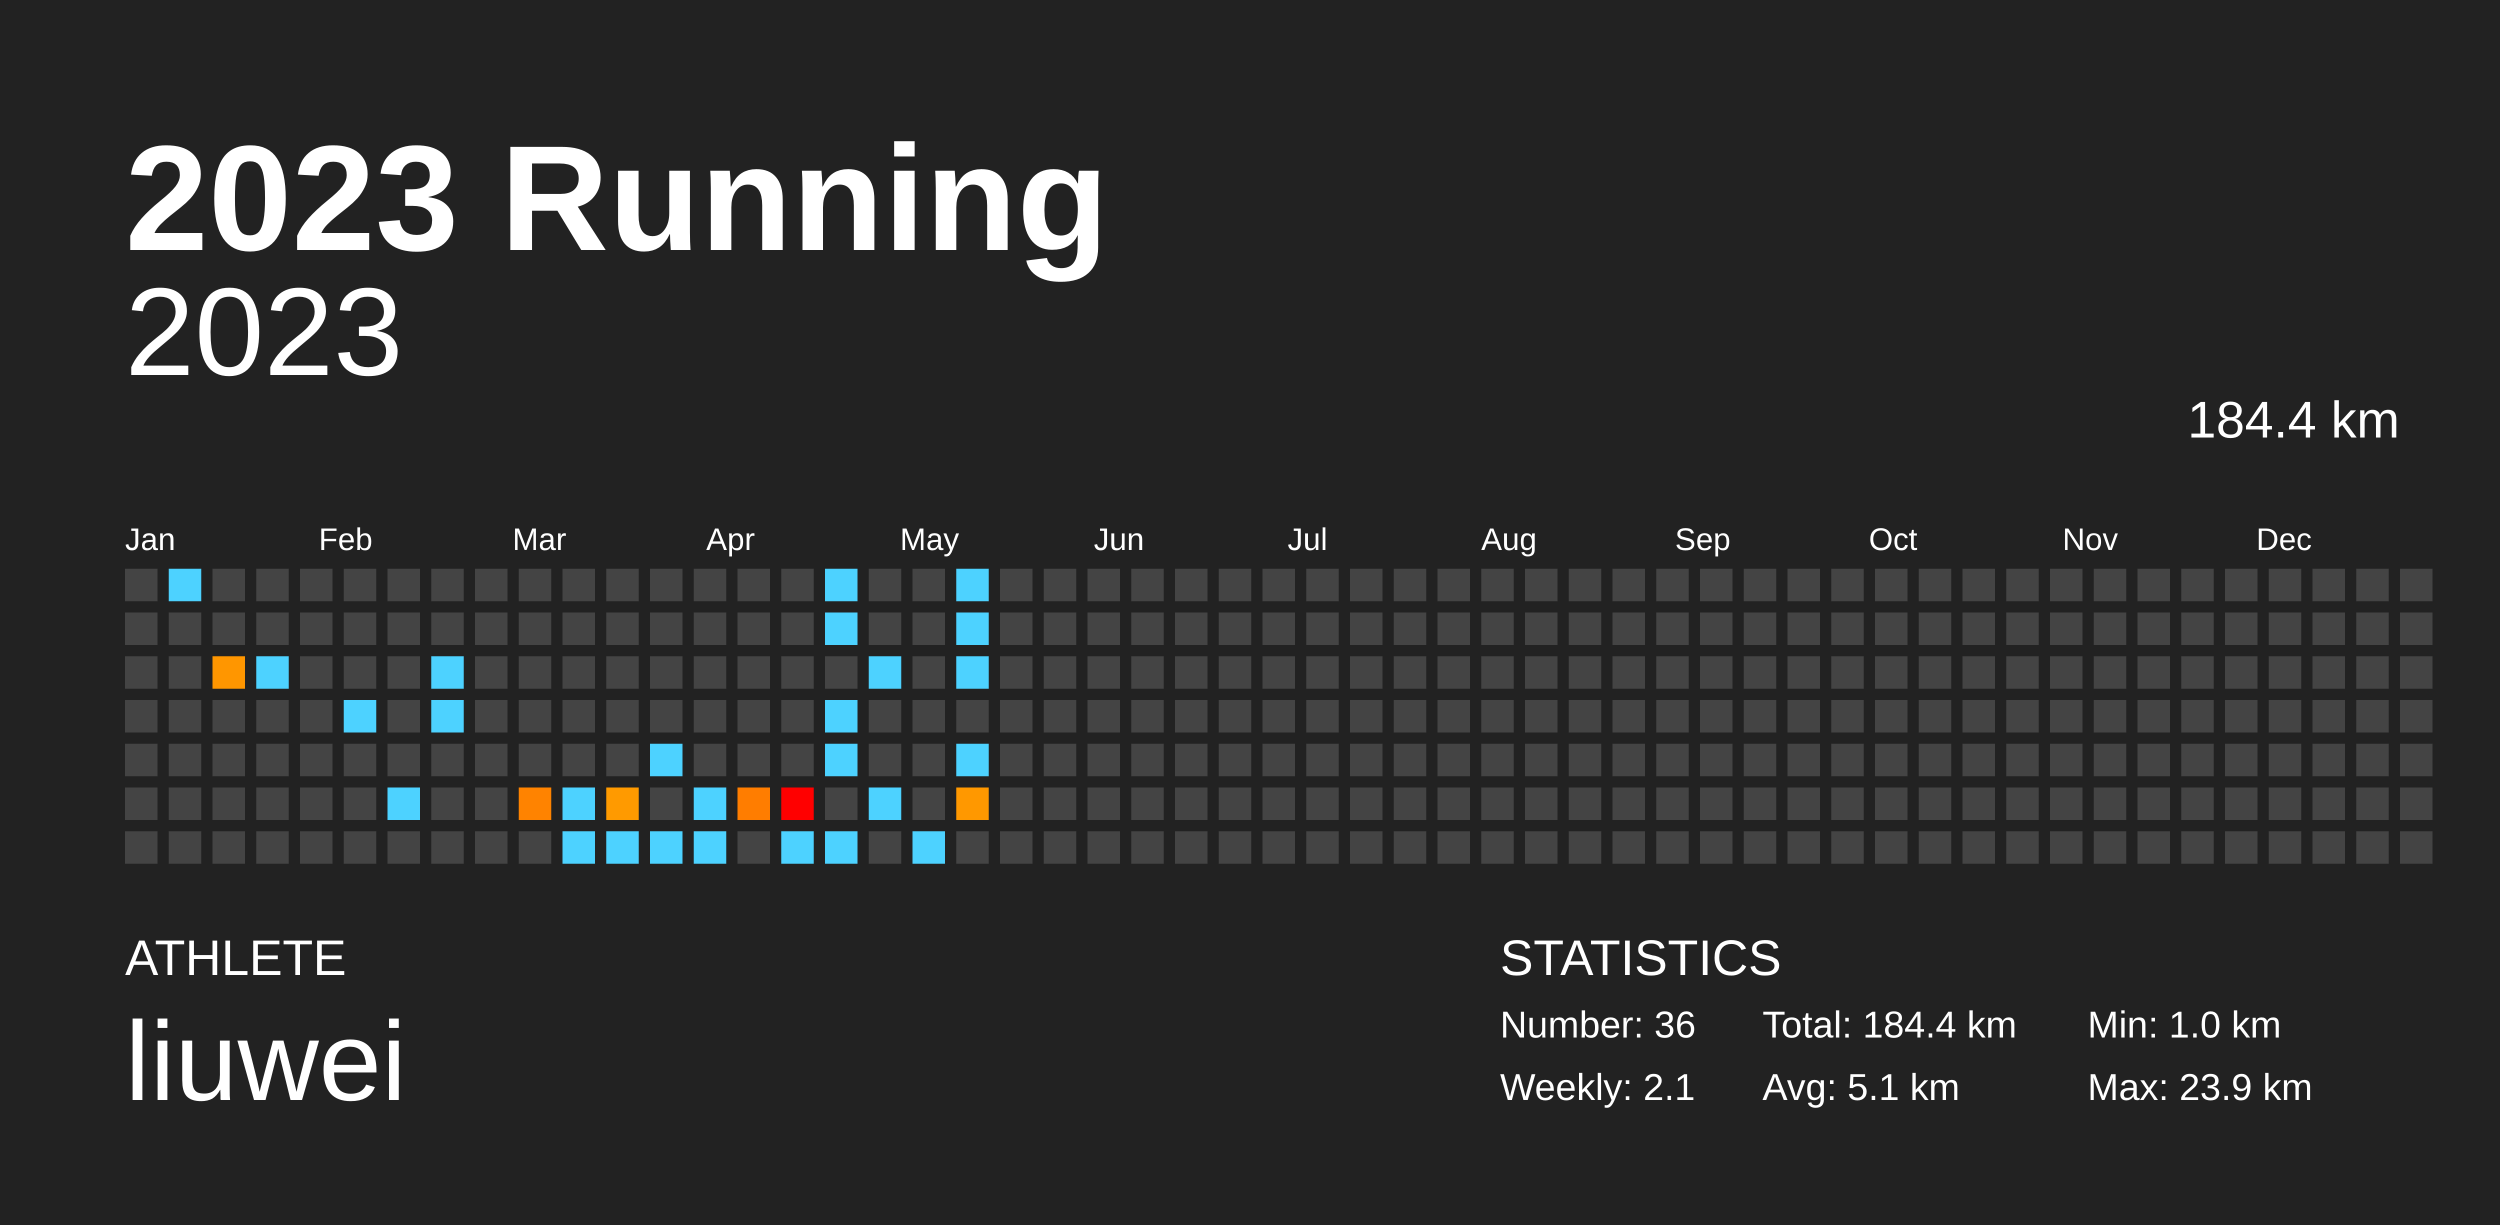
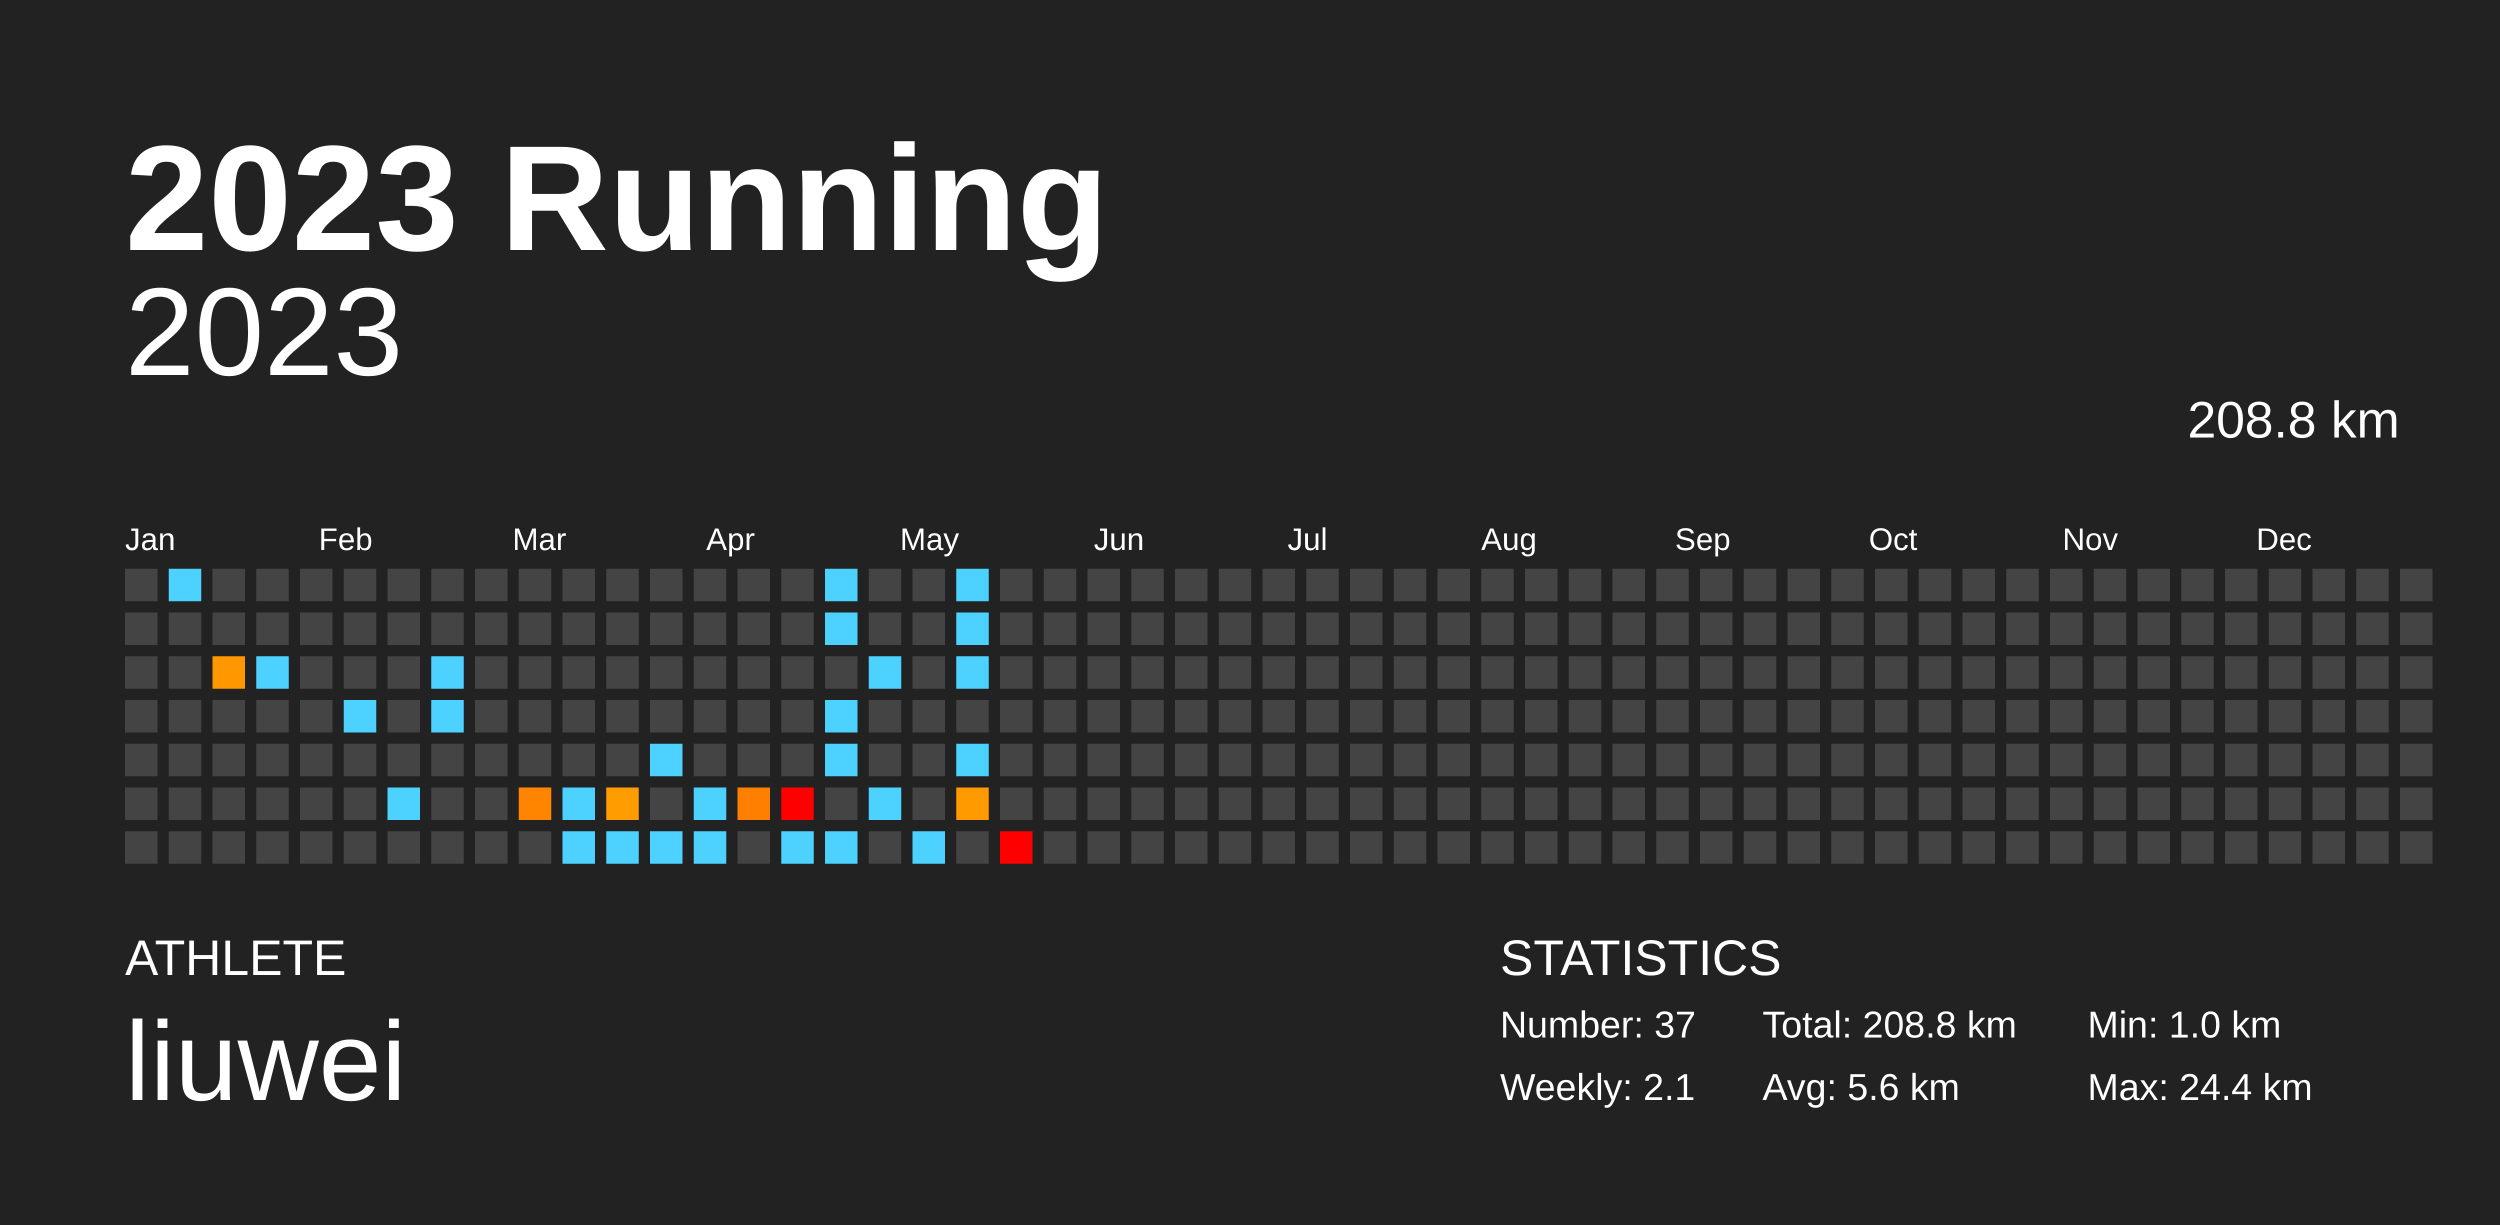
<svg xmlns="http://www.w3.org/2000/svg" baseProfile="full" height="98mm" version="1.1" viewBox="0,0,200,98" width="200mm">
  <defs />
  <rect fill="#222222" height="98" width="200" x="0" y="0" />
  <text fill="#FFFFFF" style="font-size:12px; font-family:Arial; font-weight:bold;" x="10" y="20">2023 Running</text>
  <text fill="#FFFFFF" style="font-size:4px; font-family:Arial" x="10" y="78">ATHLETE</text>
  <text fill="#FFFFFF" style="font-size:9px; font-family:Arial" x="10" y="88">liuwei</text>
  <text fill="#FFFFFF" style="font-size:4px; font-family:Arial" x="120" y="78">STATISTICS</text>
-   <text fill="#FFFFFF" style="font-size:3px; font-family:Arial" x="120" y="83">Number: 36</text>
+   <text fill="#FFFFFF" style="font-size:3px; font-family:Arial" x="120" y="83">Number: 37</text>
  <text fill="#FFFFFF" style="font-size:3px; font-family:Arial" x="120" y="88">Weekly: 2.1</text>
-   <text fill="#FFFFFF" style="font-size:3px; font-family:Arial" x="141" y="83">Total: 184.4 km</text>
-   <text fill="#FFFFFF" style="font-size:3px; font-family:Arial" x="141" y="88">Avg: 5.1 km</text>
+   <text fill="#FFFFFF" style="font-size:3px; font-family:Arial" x="141" y="83">Total: 208.8 km</text>
+   <text fill="#FFFFFF" style="font-size:3px; font-family:Arial" x="141" y="88">Avg: 5.6 km</text>
  <text fill="#FFFFFF" style="font-size:3px; font-family:Arial" x="167" y="83">Min: 1.0 km</text>
-   <text fill="#FFFFFF" style="font-size:3px; font-family:Arial" x="167" y="88">Max: 23.9 km</text>
+   <text fill="#FFFFFF" style="font-size:3px; font-family:Arial" x="167" y="88">Max: 24.4 km</text>
  <text alignment-baseline="hanging" fill="#FFFFFF" style="font-size:10.0px; font-family:Arial;" x="10" y="30">2023</text>
-   <text alignment-baseline="hanging" fill="#FFFFFF" style="font-size:4.125px; font-family:Arial;" x="175" y="35">184.4 km</text>
+   <text alignment-baseline="hanging" fill="#FFFFFF" style="font-size:4.125px; font-family:Arial;" x="175" y="35">208.8 km</text>
  <text fill="#FFFFFF" style="font-size:2.5px; font-family:Arial" x="10.0" y="44">Jan</text>
  <text fill="#FFFFFF" style="font-size:2.5px; font-family:Arial" x="25.5" y="44">Feb</text>
  <text fill="#FFFFFF" style="font-size:2.5px; font-family:Arial" x="41.0" y="44">Mar</text>
  <text fill="#FFFFFF" style="font-size:2.5px; font-family:Arial" x="56.5" y="44">Apr</text>
  <text fill="#FFFFFF" style="font-size:2.5px; font-family:Arial" x="72.0" y="44">May</text>
  <text fill="#FFFFFF" style="font-size:2.5px; font-family:Arial" x="87.5" y="44">Jun</text>
  <text fill="#FFFFFF" style="font-size:2.5px; font-family:Arial" x="103.0" y="44">Jul</text>
  <text fill="#FFFFFF" style="font-size:2.5px; font-family:Arial" x="118.5" y="44">Aug</text>
  <text fill="#FFFFFF" style="font-size:2.5px; font-family:Arial" x="134.0" y="44">Sep</text>
  <text fill="#FFFFFF" style="font-size:2.5px; font-family:Arial" x="149.5" y="44">Oct</text>
  <text fill="#FFFFFF" style="font-size:2.5px; font-family:Arial" x="165.0" y="44">Nov</text>
  <text fill="#FFFFFF" style="font-size:2.5px; font-family:Arial" x="180.5" y="44">Dec</text>
  <rect fill="#444444" height="2.6" width="2.6" x="10.0" y="45.5" />
  <rect fill="#444444" height="2.6" width="2.6" x="10.0" y="49.0" />
  <rect fill="#444444" height="2.6" width="2.6" x="10.0" y="52.5" />
  <rect fill="#444444" height="2.6" width="2.6" x="10.0" y="56.0" />
  <rect fill="#444444" height="2.6" width="2.6" x="10.0" y="59.5" />
  <rect fill="#444444" height="2.6" width="2.6" x="10.0" y="63.0" />
  <rect fill="#444444" height="2.6" width="2.6" x="10.0" y="66.5" />
  <rect fill="#4dd2ff" height="2.6" width="2.6" x="13.5" y="45.5" />
  <rect fill="#444444" height="2.6" width="2.6" x="13.5" y="49.0" />
  <rect fill="#444444" height="2.6" width="2.6" x="13.5" y="52.5" />
  <rect fill="#444444" height="2.6" width="2.6" x="13.5" y="56.0" />
  <rect fill="#444444" height="2.6" width="2.6" x="13.5" y="59.5" />
  <rect fill="#444444" height="2.6" width="2.6" x="13.5" y="63.0" />
  <rect fill="#444444" height="2.6" width="2.6" x="13.5" y="66.5" />
  <rect fill="#444444" height="2.6" width="2.6" x="17.0" y="45.5" />
  <rect fill="#444444" height="2.6" width="2.6" x="17.0" y="49.0" />
-   <rect fill="#ff9600" height="2.6" width="2.6" x="17.0" y="52.5" />
+   <rect fill="#ff9800" height="2.6" width="2.6" x="17.0" y="52.5" />
  <rect fill="#444444" height="2.6" width="2.6" x="17.0" y="56.0" />
  <rect fill="#444444" height="2.6" width="2.6" x="17.0" y="59.5" />
  <rect fill="#444444" height="2.6" width="2.6" x="17.0" y="63.0" />
  <rect fill="#444444" height="2.6" width="2.6" x="17.0" y="66.5" />
  <rect fill="#444444" height="2.6" width="2.6" x="20.5" y="45.5" />
  <rect fill="#444444" height="2.6" width="2.6" x="20.5" y="49.0" />
  <rect fill="#4dd2ff" height="2.6" width="2.6" x="20.5" y="52.5" />
  <rect fill="#444444" height="2.6" width="2.6" x="20.5" y="56.0" />
  <rect fill="#444444" height="2.6" width="2.6" x="20.5" y="59.5" />
  <rect fill="#444444" height="2.6" width="2.6" x="20.5" y="63.0" />
  <rect fill="#444444" height="2.6" width="2.6" x="20.5" y="66.5" />
  <rect fill="#444444" height="2.6" width="2.6" x="24.0" y="45.5" />
  <rect fill="#444444" height="2.6" width="2.6" x="24.0" y="49.0" />
  <rect fill="#444444" height="2.6" width="2.6" x="24.0" y="52.5" />
  <rect fill="#444444" height="2.6" width="2.6" x="24.0" y="56.0" />
  <rect fill="#444444" height="2.6" width="2.6" x="24.0" y="59.5" />
  <rect fill="#444444" height="2.6" width="2.6" x="24.0" y="63.0" />
  <rect fill="#444444" height="2.6" width="2.6" x="24.0" y="66.5" />
  <rect fill="#444444" height="2.6" width="2.6" x="27.5" y="45.5" />
  <rect fill="#444444" height="2.6" width="2.6" x="27.5" y="49.0" />
  <rect fill="#444444" height="2.6" width="2.6" x="27.5" y="52.5" />
  <rect fill="#4dd2ff" height="2.6" width="2.6" x="27.5" y="56.0" />
  <rect fill="#444444" height="2.6" width="2.6" x="27.5" y="59.5" />
  <rect fill="#444444" height="2.6" width="2.6" x="27.5" y="63.0" />
  <rect fill="#444444" height="2.6" width="2.6" x="27.5" y="66.5" />
  <rect fill="#444444" height="2.6" width="2.6" x="31.0" y="45.5" />
  <rect fill="#444444" height="2.6" width="2.6" x="31.0" y="49.0" />
  <rect fill="#444444" height="2.6" width="2.6" x="31.0" y="52.5" />
  <rect fill="#444444" height="2.6" width="2.6" x="31.0" y="56.0" />
  <rect fill="#444444" height="2.6" width="2.6" x="31.0" y="59.5" />
  <rect fill="#4dd2ff" height="2.6" width="2.6" x="31.0" y="63.0" />
  <rect fill="#444444" height="2.6" width="2.6" x="31.0" y="66.5" />
  <rect fill="#444444" height="2.6" width="2.6" x="34.5" y="45.5" />
  <rect fill="#444444" height="2.6" width="2.6" x="34.5" y="49.0" />
  <rect fill="#4dd2ff" height="2.6" width="2.6" x="34.5" y="52.5" />
  <rect fill="#4dd2ff" height="2.6" width="2.6" x="34.5" y="56.0" />
  <rect fill="#444444" height="2.6" width="2.6" x="34.5" y="59.5" />
  <rect fill="#444444" height="2.6" width="2.6" x="34.5" y="63.0" />
  <rect fill="#444444" height="2.6" width="2.6" x="34.5" y="66.5" />
  <rect fill="#444444" height="2.6" width="2.6" x="38.0" y="45.5" />
  <rect fill="#444444" height="2.6" width="2.6" x="38.0" y="49.0" />
  <rect fill="#444444" height="2.6" width="2.6" x="38.0" y="52.5" />
  <rect fill="#444444" height="2.6" width="2.6" x="38.0" y="56.0" />
  <rect fill="#444444" height="2.6" width="2.6" x="38.0" y="59.5" />
  <rect fill="#444444" height="2.6" width="2.6" x="38.0" y="63.0" />
  <rect fill="#444444" height="2.6" width="2.6" x="38.0" y="66.5" />
  <rect fill="#444444" height="2.6" width="2.6" x="41.5" y="45.5" />
  <rect fill="#444444" height="2.6" width="2.6" x="41.5" y="49.0" />
  <rect fill="#444444" height="2.6" width="2.6" x="41.5" y="52.5" />
  <rect fill="#444444" height="2.6" width="2.6" x="41.5" y="56.0" />
  <rect fill="#444444" height="2.6" width="2.6" x="41.5" y="59.5" />
-   <rect fill="#ff8300" height="2.6" width="2.6" x="41.5" y="63.0" />
+   <rect fill="#ff8500" height="2.6" width="2.6" x="41.5" y="63.0" />
  <rect fill="#444444" height="2.6" width="2.6" x="41.5" y="66.5" />
  <rect fill="#444444" height="2.6" width="2.6" x="45.0" y="45.5" />
  <rect fill="#444444" height="2.6" width="2.6" x="45.0" y="49.0" />
  <rect fill="#444444" height="2.6" width="2.6" x="45.0" y="52.5" />
  <rect fill="#444444" height="2.6" width="2.6" x="45.0" y="56.0" />
  <rect fill="#444444" height="2.6" width="2.6" x="45.0" y="59.5" />
  <rect fill="#4dd2ff" height="2.6" width="2.6" x="45.0" y="63.0" />
  <rect fill="#4dd2ff" height="2.6" width="2.6" x="45.0" y="66.5" />
  <rect fill="#444444" height="2.6" width="2.6" x="48.5" y="45.5" />
  <rect fill="#444444" height="2.6" width="2.6" x="48.5" y="49.0" />
  <rect fill="#444444" height="2.6" width="2.6" x="48.5" y="52.5" />
  <rect fill="#444444" height="2.6" width="2.6" x="48.5" y="56.0" />
  <rect fill="#444444" height="2.6" width="2.6" x="48.5" y="59.5" />
-   <rect fill="#ff9a00" height="2.6" width="2.6" x="48.5" y="63.0" />
+   <rect fill="#ff9c00" height="2.6" width="2.6" x="48.5" y="63.0" />
  <rect fill="#4dd2ff" height="2.6" width="2.6" x="48.5" y="66.5" />
  <rect fill="#444444" height="2.6" width="2.6" x="52.0" y="45.5" />
  <rect fill="#444444" height="2.6" width="2.6" x="52.0" y="49.0" />
  <rect fill="#444444" height="2.6" width="2.6" x="52.0" y="52.5" />
  <rect fill="#444444" height="2.6" width="2.6" x="52.0" y="56.0" />
  <rect fill="#4dd2ff" height="2.6" width="2.6" x="52.0" y="59.5" />
  <rect fill="#444444" height="2.6" width="2.6" x="52.0" y="63.0" />
  <rect fill="#4dd2ff" height="2.6" width="2.6" x="52.0" y="66.5" />
  <rect fill="#444444" height="2.6" width="2.6" x="55.5" y="45.5" />
  <rect fill="#444444" height="2.6" width="2.6" x="55.5" y="49.0" />
  <rect fill="#444444" height="2.6" width="2.6" x="55.5" y="52.5" />
  <rect fill="#444444" height="2.6" width="2.6" x="55.5" y="56.0" />
  <rect fill="#444444" height="2.6" width="2.6" x="55.5" y="59.5" />
  <rect fill="#4dd2ff" height="2.6" width="2.6" x="55.5" y="63.0" />
  <rect fill="#4dd2ff" height="2.6" width="2.6" x="55.5" y="66.5" />
  <rect fill="#444444" height="2.6" width="2.6" x="59.0" y="45.5" />
  <rect fill="#444444" height="2.6" width="2.6" x="59.0" y="49.0" />
  <rect fill="#444444" height="2.6" width="2.6" x="59.0" y="52.5" />
  <rect fill="#444444" height="2.6" width="2.6" x="59.0" y="56.0" />
  <rect fill="#444444" height="2.6" width="2.6" x="59.0" y="59.5" />
-   <rect fill="#ff7d00" height="2.6" width="2.6" x="59.0" y="63.0" />
+   <rect fill="#ff7f00" height="2.6" width="2.6" x="59.0" y="63.0" />
  <rect fill="#444444" height="2.6" width="2.6" x="59.0" y="66.5" />
  <rect fill="#444444" height="2.6" width="2.6" x="62.5" y="45.5" />
  <rect fill="#444444" height="2.6" width="2.6" x="62.5" y="49.0" />
  <rect fill="#444444" height="2.6" width="2.6" x="62.5" y="52.5" />
  <rect fill="#444444" height="2.6" width="2.6" x="62.5" y="56.0" />
  <rect fill="#444444" height="2.6" width="2.6" x="62.5" y="59.5" />
  <rect fill="red" height="2.6" width="2.6" x="62.5" y="63.0" />
  <rect fill="#4dd2ff" height="2.6" width="2.6" x="62.5" y="66.5" />
  <rect fill="#4dd2ff" height="2.6" width="2.6" x="66.0" y="45.5" />
  <rect fill="#4dd2ff" height="2.6" width="2.6" x="66.0" y="49.0" />
  <rect fill="#444444" height="2.6" width="2.6" x="66.0" y="52.5" />
  <rect fill="#4dd2ff" height="2.6" width="2.6" x="66.0" y="56.0" />
  <rect fill="#4dd2ff" height="2.6" width="2.6" x="66.0" y="59.5" />
  <rect fill="#444444" height="2.6" width="2.6" x="66.0" y="63.0" />
  <rect fill="#4dd2ff" height="2.6" width="2.6" x="66.0" y="66.5" />
  <rect fill="#444444" height="2.6" width="2.6" x="69.5" y="45.5" />
  <rect fill="#444444" height="2.6" width="2.6" x="69.5" y="49.0" />
  <rect fill="#4dd2ff" height="2.6" width="2.6" x="69.5" y="52.5" />
  <rect fill="#444444" height="2.6" width="2.6" x="69.5" y="56.0" />
  <rect fill="#444444" height="2.6" width="2.6" x="69.5" y="59.5" />
  <rect fill="#4dd2ff" height="2.6" width="2.6" x="69.5" y="63.0" />
  <rect fill="#444444" height="2.6" width="2.6" x="69.5" y="66.5" />
  <rect fill="#444444" height="2.6" width="2.6" x="73.0" y="45.5" />
  <rect fill="#444444" height="2.6" width="2.6" x="73.0" y="49.0" />
  <rect fill="#444444" height="2.6" width="2.6" x="73.0" y="52.5" />
  <rect fill="#444444" height="2.6" width="2.6" x="73.0" y="56.0" />
  <rect fill="#444444" height="2.6" width="2.6" x="73.0" y="59.5" />
  <rect fill="#444444" height="2.6" width="2.6" x="73.0" y="63.0" />
  <rect fill="#4dd2ff" height="2.6" width="2.6" x="73.0" y="66.5" />
  <rect fill="#4dd2ff" height="2.6" width="2.6" x="76.5" y="45.5" />
  <rect fill="#4dd2ff" height="2.6" width="2.6" x="76.5" y="49.0" />
  <rect fill="#4dd2ff" height="2.6" width="2.6" x="76.5" y="52.5" />
  <rect fill="#444444" height="2.6" width="2.6" x="76.5" y="56.0" />
  <rect fill="#4dd2ff" height="2.6" width="2.6" x="76.5" y="59.5" />
-   <rect fill="#ff9800" height="2.6" width="2.6" x="76.5" y="63.0" />
+   <rect fill="#ff9a00" height="2.6" width="2.6" x="76.5" y="63.0" />
  <rect fill="#444444" height="2.6" width="2.6" x="76.5" y="66.5" />
  <rect fill="#444444" height="2.6" width="2.6" x="80.0" y="45.5" />
  <rect fill="#444444" height="2.6" width="2.6" x="80.0" y="49.0" />
  <rect fill="#444444" height="2.6" width="2.6" x="80.0" y="52.5" />
  <rect fill="#444444" height="2.6" width="2.6" x="80.0" y="56.0" />
  <rect fill="#444444" height="2.6" width="2.6" x="80.0" y="59.5" />
  <rect fill="#444444" height="2.6" width="2.6" x="80.0" y="63.0" />
-   <rect fill="#444444" height="2.6" width="2.6" x="80.0" y="66.5" />
+   <rect fill="red" height="2.6" width="2.6" x="80.0" y="66.5" />
  <rect fill="#444444" height="2.6" width="2.6" x="83.5" y="45.5" />
  <rect fill="#444444" height="2.6" width="2.6" x="83.5" y="49.0" />
  <rect fill="#444444" height="2.6" width="2.6" x="83.5" y="52.5" />
  <rect fill="#444444" height="2.6" width="2.6" x="83.5" y="56.0" />
  <rect fill="#444444" height="2.6" width="2.6" x="83.5" y="59.5" />
  <rect fill="#444444" height="2.6" width="2.6" x="83.5" y="63.0" />
  <rect fill="#444444" height="2.6" width="2.6" x="83.5" y="66.5" />
  <rect fill="#444444" height="2.6" width="2.6" x="87.0" y="45.5" />
  <rect fill="#444444" height="2.6" width="2.6" x="87.0" y="49.0" />
  <rect fill="#444444" height="2.6" width="2.6" x="87.0" y="52.5" />
  <rect fill="#444444" height="2.6" width="2.6" x="87.0" y="56.0" />
  <rect fill="#444444" height="2.6" width="2.6" x="87.0" y="59.5" />
  <rect fill="#444444" height="2.6" width="2.6" x="87.0" y="63.0" />
  <rect fill="#444444" height="2.6" width="2.6" x="87.0" y="66.5" />
  <rect fill="#444444" height="2.6" width="2.6" x="90.5" y="45.5" />
  <rect fill="#444444" height="2.6" width="2.6" x="90.5" y="49.0" />
  <rect fill="#444444" height="2.6" width="2.6" x="90.5" y="52.5" />
  <rect fill="#444444" height="2.6" width="2.6" x="90.5" y="56.0" />
  <rect fill="#444444" height="2.6" width="2.6" x="90.5" y="59.5" />
  <rect fill="#444444" height="2.6" width="2.6" x="90.5" y="63.0" />
  <rect fill="#444444" height="2.6" width="2.6" x="90.5" y="66.5" />
  <rect fill="#444444" height="2.6" width="2.6" x="94.0" y="45.5" />
  <rect fill="#444444" height="2.6" width="2.6" x="94.0" y="49.0" />
  <rect fill="#444444" height="2.6" width="2.6" x="94.0" y="52.5" />
  <rect fill="#444444" height="2.6" width="2.6" x="94.0" y="56.0" />
  <rect fill="#444444" height="2.6" width="2.6" x="94.0" y="59.5" />
  <rect fill="#444444" height="2.6" width="2.6" x="94.0" y="63.0" />
  <rect fill="#444444" height="2.6" width="2.6" x="94.0" y="66.5" />
  <rect fill="#444444" height="2.6" width="2.6" x="97.5" y="45.5" />
  <rect fill="#444444" height="2.6" width="2.6" x="97.5" y="49.0" />
  <rect fill="#444444" height="2.6" width="2.6" x="97.5" y="52.5" />
  <rect fill="#444444" height="2.6" width="2.6" x="97.5" y="56.0" />
  <rect fill="#444444" height="2.6" width="2.6" x="97.5" y="59.5" />
  <rect fill="#444444" height="2.6" width="2.6" x="97.5" y="63.0" />
  <rect fill="#444444" height="2.6" width="2.6" x="97.5" y="66.5" />
  <rect fill="#444444" height="2.6" width="2.6" x="101.0" y="45.5" />
  <rect fill="#444444" height="2.6" width="2.6" x="101.0" y="49.0" />
  <rect fill="#444444" height="2.6" width="2.6" x="101.0" y="52.5" />
  <rect fill="#444444" height="2.6" width="2.6" x="101.0" y="56.0" />
  <rect fill="#444444" height="2.6" width="2.6" x="101.0" y="59.5" />
  <rect fill="#444444" height="2.6" width="2.6" x="101.0" y="63.0" />
  <rect fill="#444444" height="2.6" width="2.6" x="101.0" y="66.5" />
  <rect fill="#444444" height="2.6" width="2.6" x="104.5" y="45.5" />
  <rect fill="#444444" height="2.6" width="2.6" x="104.5" y="49.0" />
  <rect fill="#444444" height="2.6" width="2.6" x="104.5" y="52.5" />
  <rect fill="#444444" height="2.6" width="2.6" x="104.5" y="56.0" />
  <rect fill="#444444" height="2.6" width="2.6" x="104.5" y="59.5" />
  <rect fill="#444444" height="2.6" width="2.6" x="104.5" y="63.0" />
  <rect fill="#444444" height="2.6" width="2.6" x="104.5" y="66.5" />
  <rect fill="#444444" height="2.6" width="2.6" x="108.0" y="45.5" />
  <rect fill="#444444" height="2.6" width="2.6" x="108.0" y="49.0" />
  <rect fill="#444444" height="2.6" width="2.6" x="108.0" y="52.5" />
  <rect fill="#444444" height="2.6" width="2.6" x="108.0" y="56.0" />
  <rect fill="#444444" height="2.6" width="2.6" x="108.0" y="59.5" />
  <rect fill="#444444" height="2.6" width="2.6" x="108.0" y="63.0" />
  <rect fill="#444444" height="2.6" width="2.6" x="108.0" y="66.5" />
  <rect fill="#444444" height="2.6" width="2.6" x="111.5" y="45.5" />
  <rect fill="#444444" height="2.6" width="2.6" x="111.5" y="49.0" />
  <rect fill="#444444" height="2.6" width="2.6" x="111.5" y="52.5" />
  <rect fill="#444444" height="2.6" width="2.6" x="111.5" y="56.0" />
  <rect fill="#444444" height="2.6" width="2.6" x="111.5" y="59.5" />
  <rect fill="#444444" height="2.6" width="2.6" x="111.5" y="63.0" />
  <rect fill="#444444" height="2.6" width="2.6" x="111.5" y="66.5" />
  <rect fill="#444444" height="2.6" width="2.6" x="115.0" y="45.5" />
  <rect fill="#444444" height="2.6" width="2.6" x="115.0" y="49.0" />
  <rect fill="#444444" height="2.6" width="2.6" x="115.0" y="52.5" />
  <rect fill="#444444" height="2.6" width="2.6" x="115.0" y="56.0" />
  <rect fill="#444444" height="2.6" width="2.6" x="115.0" y="59.5" />
  <rect fill="#444444" height="2.6" width="2.6" x="115.0" y="63.0" />
  <rect fill="#444444" height="2.6" width="2.6" x="115.0" y="66.5" />
  <rect fill="#444444" height="2.6" width="2.6" x="118.5" y="45.5" />
  <rect fill="#444444" height="2.6" width="2.6" x="118.5" y="49.0" />
  <rect fill="#444444" height="2.6" width="2.6" x="118.5" y="52.5" />
  <rect fill="#444444" height="2.6" width="2.6" x="118.5" y="56.0" />
  <rect fill="#444444" height="2.6" width="2.6" x="118.5" y="59.5" />
  <rect fill="#444444" height="2.6" width="2.6" x="118.5" y="63.0" />
  <rect fill="#444444" height="2.6" width="2.6" x="118.5" y="66.5" />
  <rect fill="#444444" height="2.6" width="2.6" x="122.0" y="45.5" />
  <rect fill="#444444" height="2.6" width="2.6" x="122.0" y="49.0" />
  <rect fill="#444444" height="2.6" width="2.6" x="122.0" y="52.5" />
  <rect fill="#444444" height="2.6" width="2.6" x="122.0" y="56.0" />
  <rect fill="#444444" height="2.6" width="2.6" x="122.0" y="59.5" />
  <rect fill="#444444" height="2.6" width="2.6" x="122.0" y="63.0" />
  <rect fill="#444444" height="2.6" width="2.6" x="122.0" y="66.5" />
  <rect fill="#444444" height="2.6" width="2.6" x="125.5" y="45.5" />
  <rect fill="#444444" height="2.6" width="2.6" x="125.5" y="49.0" />
  <rect fill="#444444" height="2.6" width="2.6" x="125.5" y="52.5" />
  <rect fill="#444444" height="2.6" width="2.6" x="125.5" y="56.0" />
  <rect fill="#444444" height="2.6" width="2.6" x="125.5" y="59.5" />
  <rect fill="#444444" height="2.6" width="2.6" x="125.5" y="63.0" />
  <rect fill="#444444" height="2.6" width="2.6" x="125.5" y="66.5" />
  <rect fill="#444444" height="2.6" width="2.6" x="129.0" y="45.5" />
  <rect fill="#444444" height="2.6" width="2.6" x="129.0" y="49.0" />
  <rect fill="#444444" height="2.6" width="2.6" x="129.0" y="52.5" />
  <rect fill="#444444" height="2.6" width="2.6" x="129.0" y="56.0" />
  <rect fill="#444444" height="2.6" width="2.6" x="129.0" y="59.5" />
  <rect fill="#444444" height="2.6" width="2.6" x="129.0" y="63.0" />
  <rect fill="#444444" height="2.6" width="2.6" x="129.0" y="66.5" />
  <rect fill="#444444" height="2.6" width="2.6" x="132.5" y="45.5" />
  <rect fill="#444444" height="2.6" width="2.6" x="132.5" y="49.0" />
  <rect fill="#444444" height="2.6" width="2.6" x="132.5" y="52.5" />
  <rect fill="#444444" height="2.6" width="2.6" x="132.5" y="56.0" />
  <rect fill="#444444" height="2.6" width="2.6" x="132.5" y="59.5" />
  <rect fill="#444444" height="2.6" width="2.6" x="132.5" y="63.0" />
  <rect fill="#444444" height="2.6" width="2.6" x="132.5" y="66.5" />
  <rect fill="#444444" height="2.6" width="2.6" x="136.0" y="45.5" />
  <rect fill="#444444" height="2.6" width="2.6" x="136.0" y="49.0" />
  <rect fill="#444444" height="2.6" width="2.6" x="136.0" y="52.5" />
  <rect fill="#444444" height="2.6" width="2.6" x="136.0" y="56.0" />
  <rect fill="#444444" height="2.6" width="2.6" x="136.0" y="59.5" />
  <rect fill="#444444" height="2.6" width="2.6" x="136.0" y="63.0" />
  <rect fill="#444444" height="2.6" width="2.6" x="136.0" y="66.5" />
  <rect fill="#444444" height="2.6" width="2.6" x="139.5" y="45.5" />
  <rect fill="#444444" height="2.6" width="2.6" x="139.5" y="49.0" />
  <rect fill="#444444" height="2.6" width="2.6" x="139.5" y="52.5" />
  <rect fill="#444444" height="2.6" width="2.6" x="139.5" y="56.0" />
  <rect fill="#444444" height="2.6" width="2.6" x="139.5" y="59.5" />
  <rect fill="#444444" height="2.6" width="2.6" x="139.5" y="63.0" />
  <rect fill="#444444" height="2.6" width="2.6" x="139.5" y="66.5" />
  <rect fill="#444444" height="2.6" width="2.6" x="143.0" y="45.5" />
  <rect fill="#444444" height="2.6" width="2.6" x="143.0" y="49.0" />
  <rect fill="#444444" height="2.6" width="2.6" x="143.0" y="52.5" />
  <rect fill="#444444" height="2.6" width="2.6" x="143.0" y="56.0" />
  <rect fill="#444444" height="2.6" width="2.6" x="143.0" y="59.5" />
  <rect fill="#444444" height="2.6" width="2.6" x="143.0" y="63.0" />
  <rect fill="#444444" height="2.6" width="2.6" x="143.0" y="66.5" />
  <rect fill="#444444" height="2.6" width="2.6" x="146.5" y="45.5" />
  <rect fill="#444444" height="2.6" width="2.6" x="146.5" y="49.0" />
  <rect fill="#444444" height="2.6" width="2.6" x="146.5" y="52.5" />
  <rect fill="#444444" height="2.6" width="2.6" x="146.5" y="56.0" />
  <rect fill="#444444" height="2.6" width="2.6" x="146.5" y="59.5" />
  <rect fill="#444444" height="2.6" width="2.6" x="146.5" y="63.0" />
  <rect fill="#444444" height="2.6" width="2.6" x="146.5" y="66.5" />
  <rect fill="#444444" height="2.6" width="2.6" x="150.0" y="45.5" />
  <rect fill="#444444" height="2.6" width="2.6" x="150.0" y="49.0" />
  <rect fill="#444444" height="2.6" width="2.6" x="150.0" y="52.5" />
  <rect fill="#444444" height="2.6" width="2.6" x="150.0" y="56.0" />
  <rect fill="#444444" height="2.6" width="2.6" x="150.0" y="59.5" />
  <rect fill="#444444" height="2.6" width="2.6" x="150.0" y="63.0" />
  <rect fill="#444444" height="2.6" width="2.6" x="150.0" y="66.5" />
  <rect fill="#444444" height="2.6" width="2.6" x="153.5" y="45.5" />
  <rect fill="#444444" height="2.6" width="2.6" x="153.5" y="49.0" />
  <rect fill="#444444" height="2.6" width="2.6" x="153.5" y="52.5" />
  <rect fill="#444444" height="2.6" width="2.6" x="153.5" y="56.0" />
  <rect fill="#444444" height="2.6" width="2.6" x="153.5" y="59.5" />
  <rect fill="#444444" height="2.6" width="2.6" x="153.5" y="63.0" />
  <rect fill="#444444" height="2.6" width="2.6" x="153.5" y="66.5" />
  <rect fill="#444444" height="2.6" width="2.6" x="157.0" y="45.5" />
  <rect fill="#444444" height="2.6" width="2.6" x="157.0" y="49.0" />
  <rect fill="#444444" height="2.6" width="2.6" x="157.0" y="52.5" />
  <rect fill="#444444" height="2.6" width="2.6" x="157.0" y="56.0" />
  <rect fill="#444444" height="2.6" width="2.6" x="157.0" y="59.5" />
  <rect fill="#444444" height="2.6" width="2.6" x="157.0" y="63.0" />
  <rect fill="#444444" height="2.6" width="2.6" x="157.0" y="66.5" />
  <rect fill="#444444" height="2.6" width="2.6" x="160.5" y="45.5" />
  <rect fill="#444444" height="2.6" width="2.6" x="160.5" y="49.0" />
  <rect fill="#444444" height="2.6" width="2.6" x="160.5" y="52.5" />
  <rect fill="#444444" height="2.6" width="2.6" x="160.5" y="56.0" />
  <rect fill="#444444" height="2.6" width="2.6" x="160.5" y="59.5" />
  <rect fill="#444444" height="2.6" width="2.6" x="160.5" y="63.0" />
  <rect fill="#444444" height="2.6" width="2.6" x="160.5" y="66.5" />
  <rect fill="#444444" height="2.6" width="2.6" x="164.0" y="45.5" />
  <rect fill="#444444" height="2.6" width="2.6" x="164.0" y="49.0" />
  <rect fill="#444444" height="2.6" width="2.6" x="164.0" y="52.5" />
  <rect fill="#444444" height="2.6" width="2.6" x="164.0" y="56.0" />
  <rect fill="#444444" height="2.6" width="2.6" x="164.0" y="59.5" />
  <rect fill="#444444" height="2.6" width="2.6" x="164.0" y="63.0" />
  <rect fill="#444444" height="2.6" width="2.6" x="164.0" y="66.5" />
  <rect fill="#444444" height="2.6" width="2.6" x="167.5" y="45.5" />
  <rect fill="#444444" height="2.6" width="2.6" x="167.5" y="49.0" />
  <rect fill="#444444" height="2.6" width="2.6" x="167.5" y="52.5" />
  <rect fill="#444444" height="2.6" width="2.6" x="167.5" y="56.0" />
  <rect fill="#444444" height="2.6" width="2.6" x="167.5" y="59.5" />
  <rect fill="#444444" height="2.6" width="2.6" x="167.5" y="63.0" />
  <rect fill="#444444" height="2.6" width="2.6" x="167.5" y="66.5" />
  <rect fill="#444444" height="2.6" width="2.6" x="171.0" y="45.5" />
  <rect fill="#444444" height="2.6" width="2.6" x="171.0" y="49.0" />
  <rect fill="#444444" height="2.6" width="2.6" x="171.0" y="52.5" />
  <rect fill="#444444" height="2.6" width="2.6" x="171.0" y="56.0" />
  <rect fill="#444444" height="2.6" width="2.6" x="171.0" y="59.5" />
  <rect fill="#444444" height="2.6" width="2.6" x="171.0" y="63.0" />
  <rect fill="#444444" height="2.6" width="2.6" x="171.0" y="66.5" />
  <rect fill="#444444" height="2.6" width="2.6" x="174.5" y="45.5" />
  <rect fill="#444444" height="2.6" width="2.6" x="174.5" y="49.0" />
  <rect fill="#444444" height="2.6" width="2.6" x="174.5" y="52.5" />
  <rect fill="#444444" height="2.6" width="2.6" x="174.5" y="56.0" />
  <rect fill="#444444" height="2.6" width="2.6" x="174.5" y="59.5" />
  <rect fill="#444444" height="2.6" width="2.6" x="174.5" y="63.0" />
  <rect fill="#444444" height="2.6" width="2.6" x="174.5" y="66.5" />
  <rect fill="#444444" height="2.6" width="2.6" x="178.0" y="45.5" />
  <rect fill="#444444" height="2.6" width="2.6" x="178.0" y="49.0" />
  <rect fill="#444444" height="2.6" width="2.6" x="178.0" y="52.5" />
  <rect fill="#444444" height="2.6" width="2.6" x="178.0" y="56.0" />
  <rect fill="#444444" height="2.6" width="2.6" x="178.0" y="59.5" />
  <rect fill="#444444" height="2.6" width="2.6" x="178.0" y="63.0" />
  <rect fill="#444444" height="2.6" width="2.6" x="178.0" y="66.5" />
  <rect fill="#444444" height="2.6" width="2.6" x="181.5" y="45.5" />
  <rect fill="#444444" height="2.6" width="2.6" x="181.5" y="49.0" />
  <rect fill="#444444" height="2.6" width="2.6" x="181.5" y="52.5" />
  <rect fill="#444444" height="2.6" width="2.6" x="181.5" y="56.0" />
  <rect fill="#444444" height="2.6" width="2.6" x="181.5" y="59.5" />
  <rect fill="#444444" height="2.6" width="2.6" x="181.5" y="63.0" />
  <rect fill="#444444" height="2.6" width="2.6" x="181.5" y="66.5" />
  <rect fill="#444444" height="2.6" width="2.6" x="185.0" y="45.5" />
  <rect fill="#444444" height="2.6" width="2.6" x="185.0" y="49.0" />
  <rect fill="#444444" height="2.6" width="2.6" x="185.0" y="52.5" />
  <rect fill="#444444" height="2.6" width="2.6" x="185.0" y="56.0" />
  <rect fill="#444444" height="2.6" width="2.6" x="185.0" y="59.5" />
  <rect fill="#444444" height="2.6" width="2.6" x="185.0" y="63.0" />
  <rect fill="#444444" height="2.6" width="2.6" x="185.0" y="66.5" />
  <rect fill="#444444" height="2.6" width="2.6" x="188.5" y="45.5" />
  <rect fill="#444444" height="2.6" width="2.6" x="188.5" y="49.0" />
  <rect fill="#444444" height="2.6" width="2.6" x="188.5" y="52.5" />
  <rect fill="#444444" height="2.6" width="2.6" x="188.5" y="56.0" />
  <rect fill="#444444" height="2.6" width="2.6" x="188.5" y="59.5" />
  <rect fill="#444444" height="2.6" width="2.6" x="188.5" y="63.0" />
  <rect fill="#444444" height="2.6" width="2.6" x="188.5" y="66.5" />
  <rect fill="#444444" height="2.6" width="2.6" x="192.0" y="45.5" />
  <rect fill="#444444" height="2.6" width="2.6" x="192.0" y="49.0" />
  <rect fill="#444444" height="2.6" width="2.6" x="192.0" y="52.5" />
  <rect fill="#444444" height="2.6" width="2.6" x="192.0" y="56.0" />
  <rect fill="#444444" height="2.6" width="2.6" x="192.0" y="59.5" />
  <rect fill="#444444" height="2.6" width="2.6" x="192.0" y="63.0" />
  <rect fill="#444444" height="2.6" width="2.6" x="192.0" y="66.5" />
</svg>
